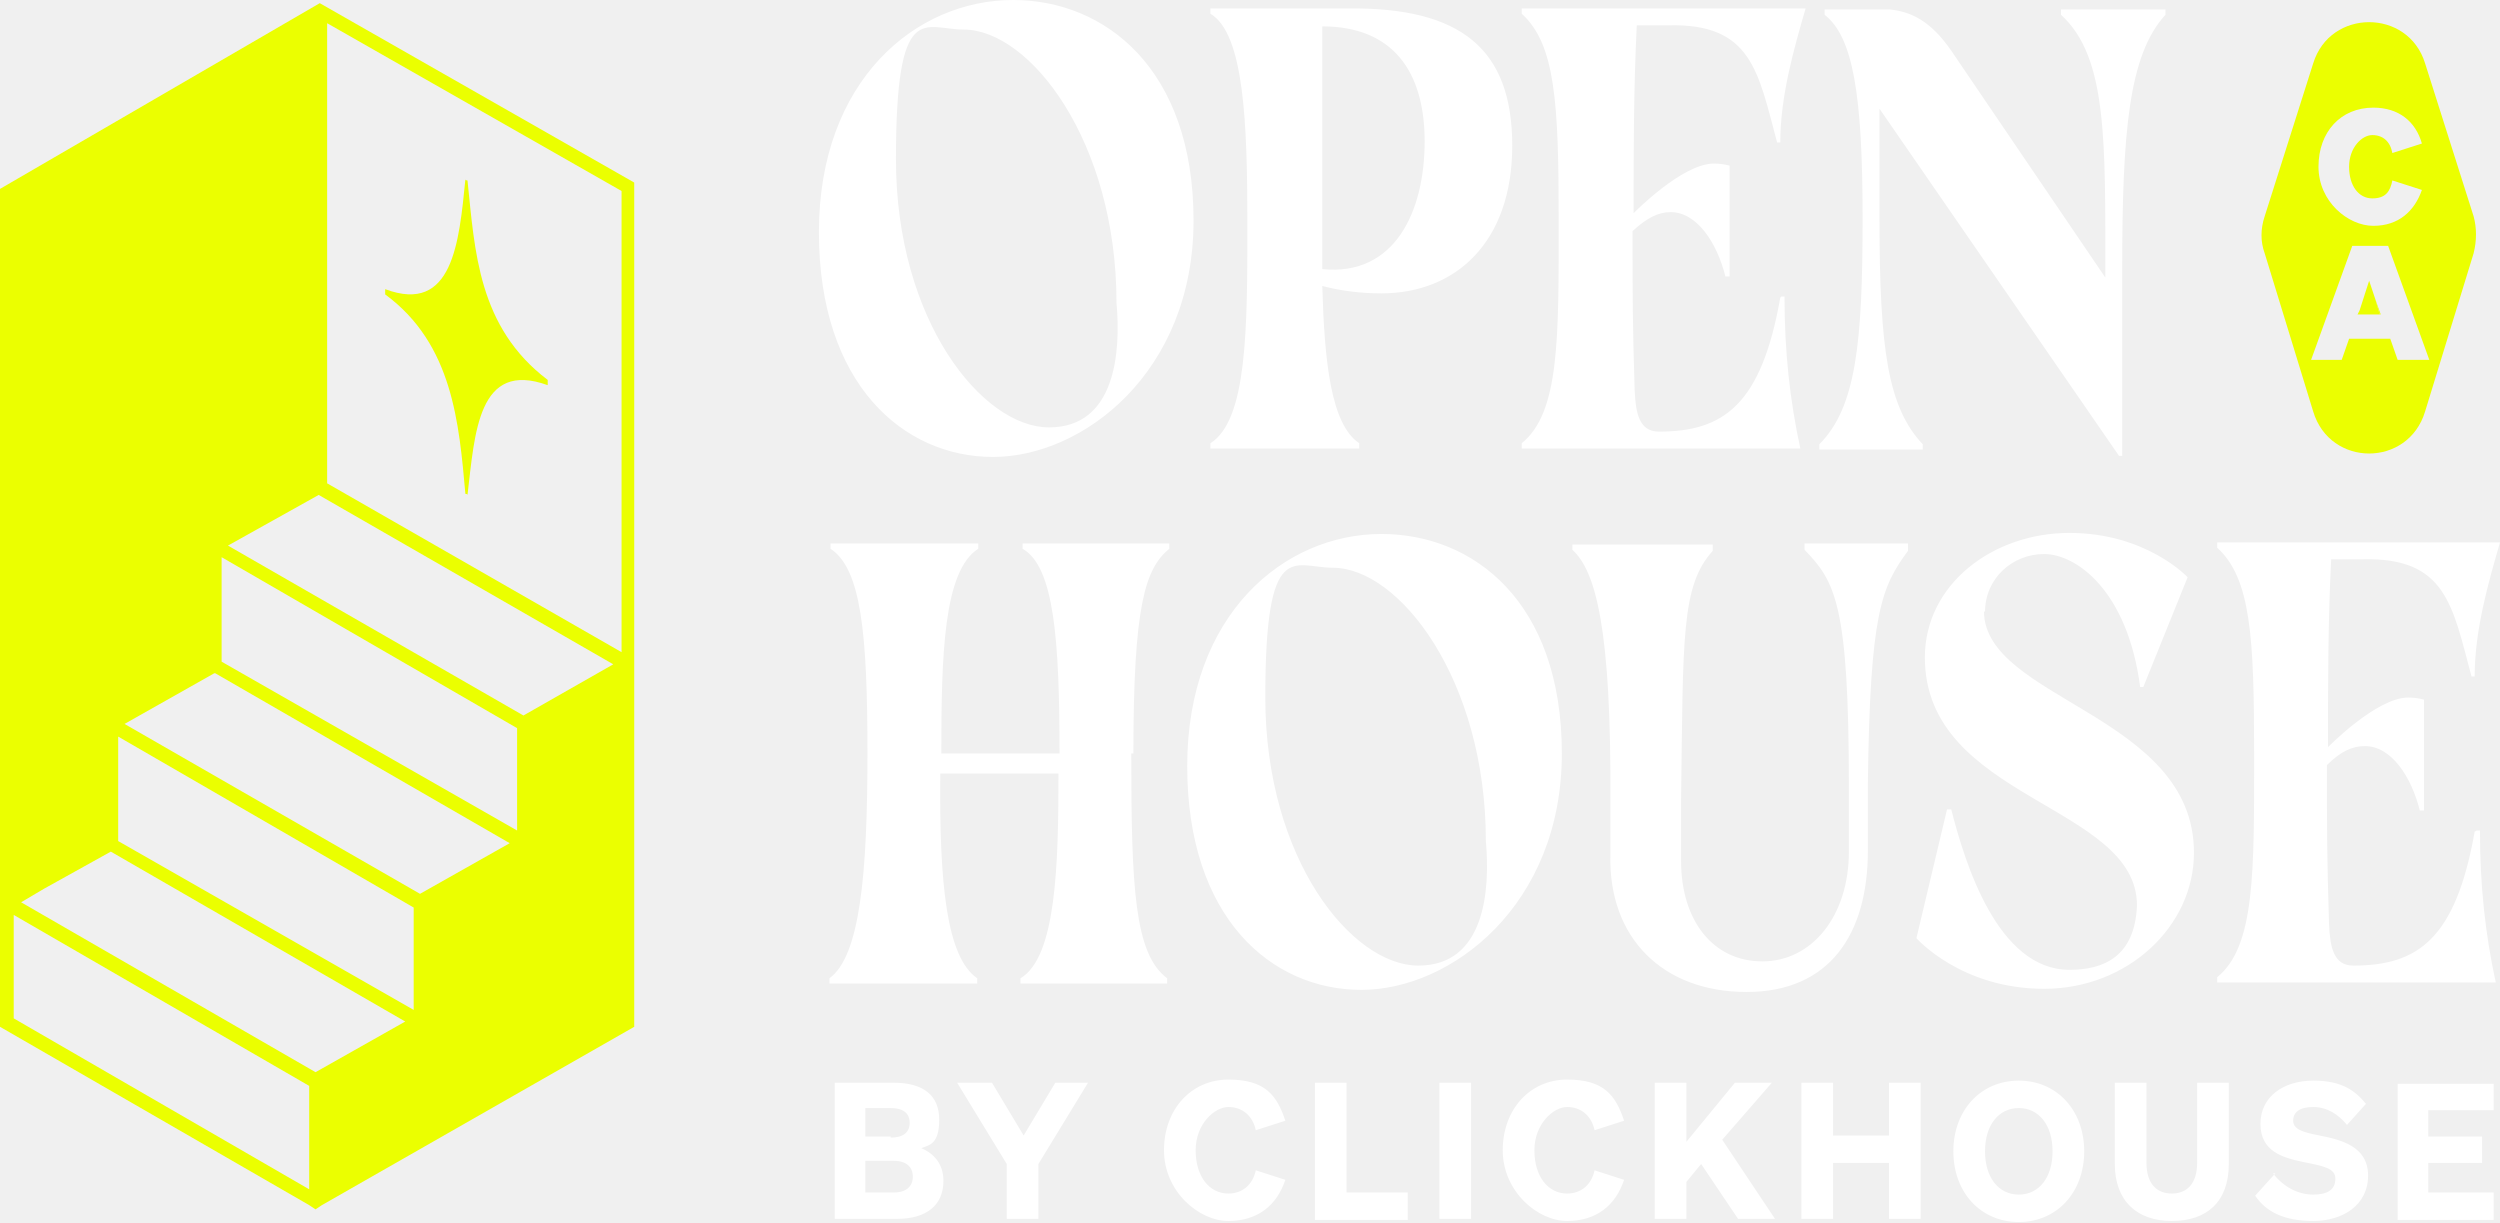
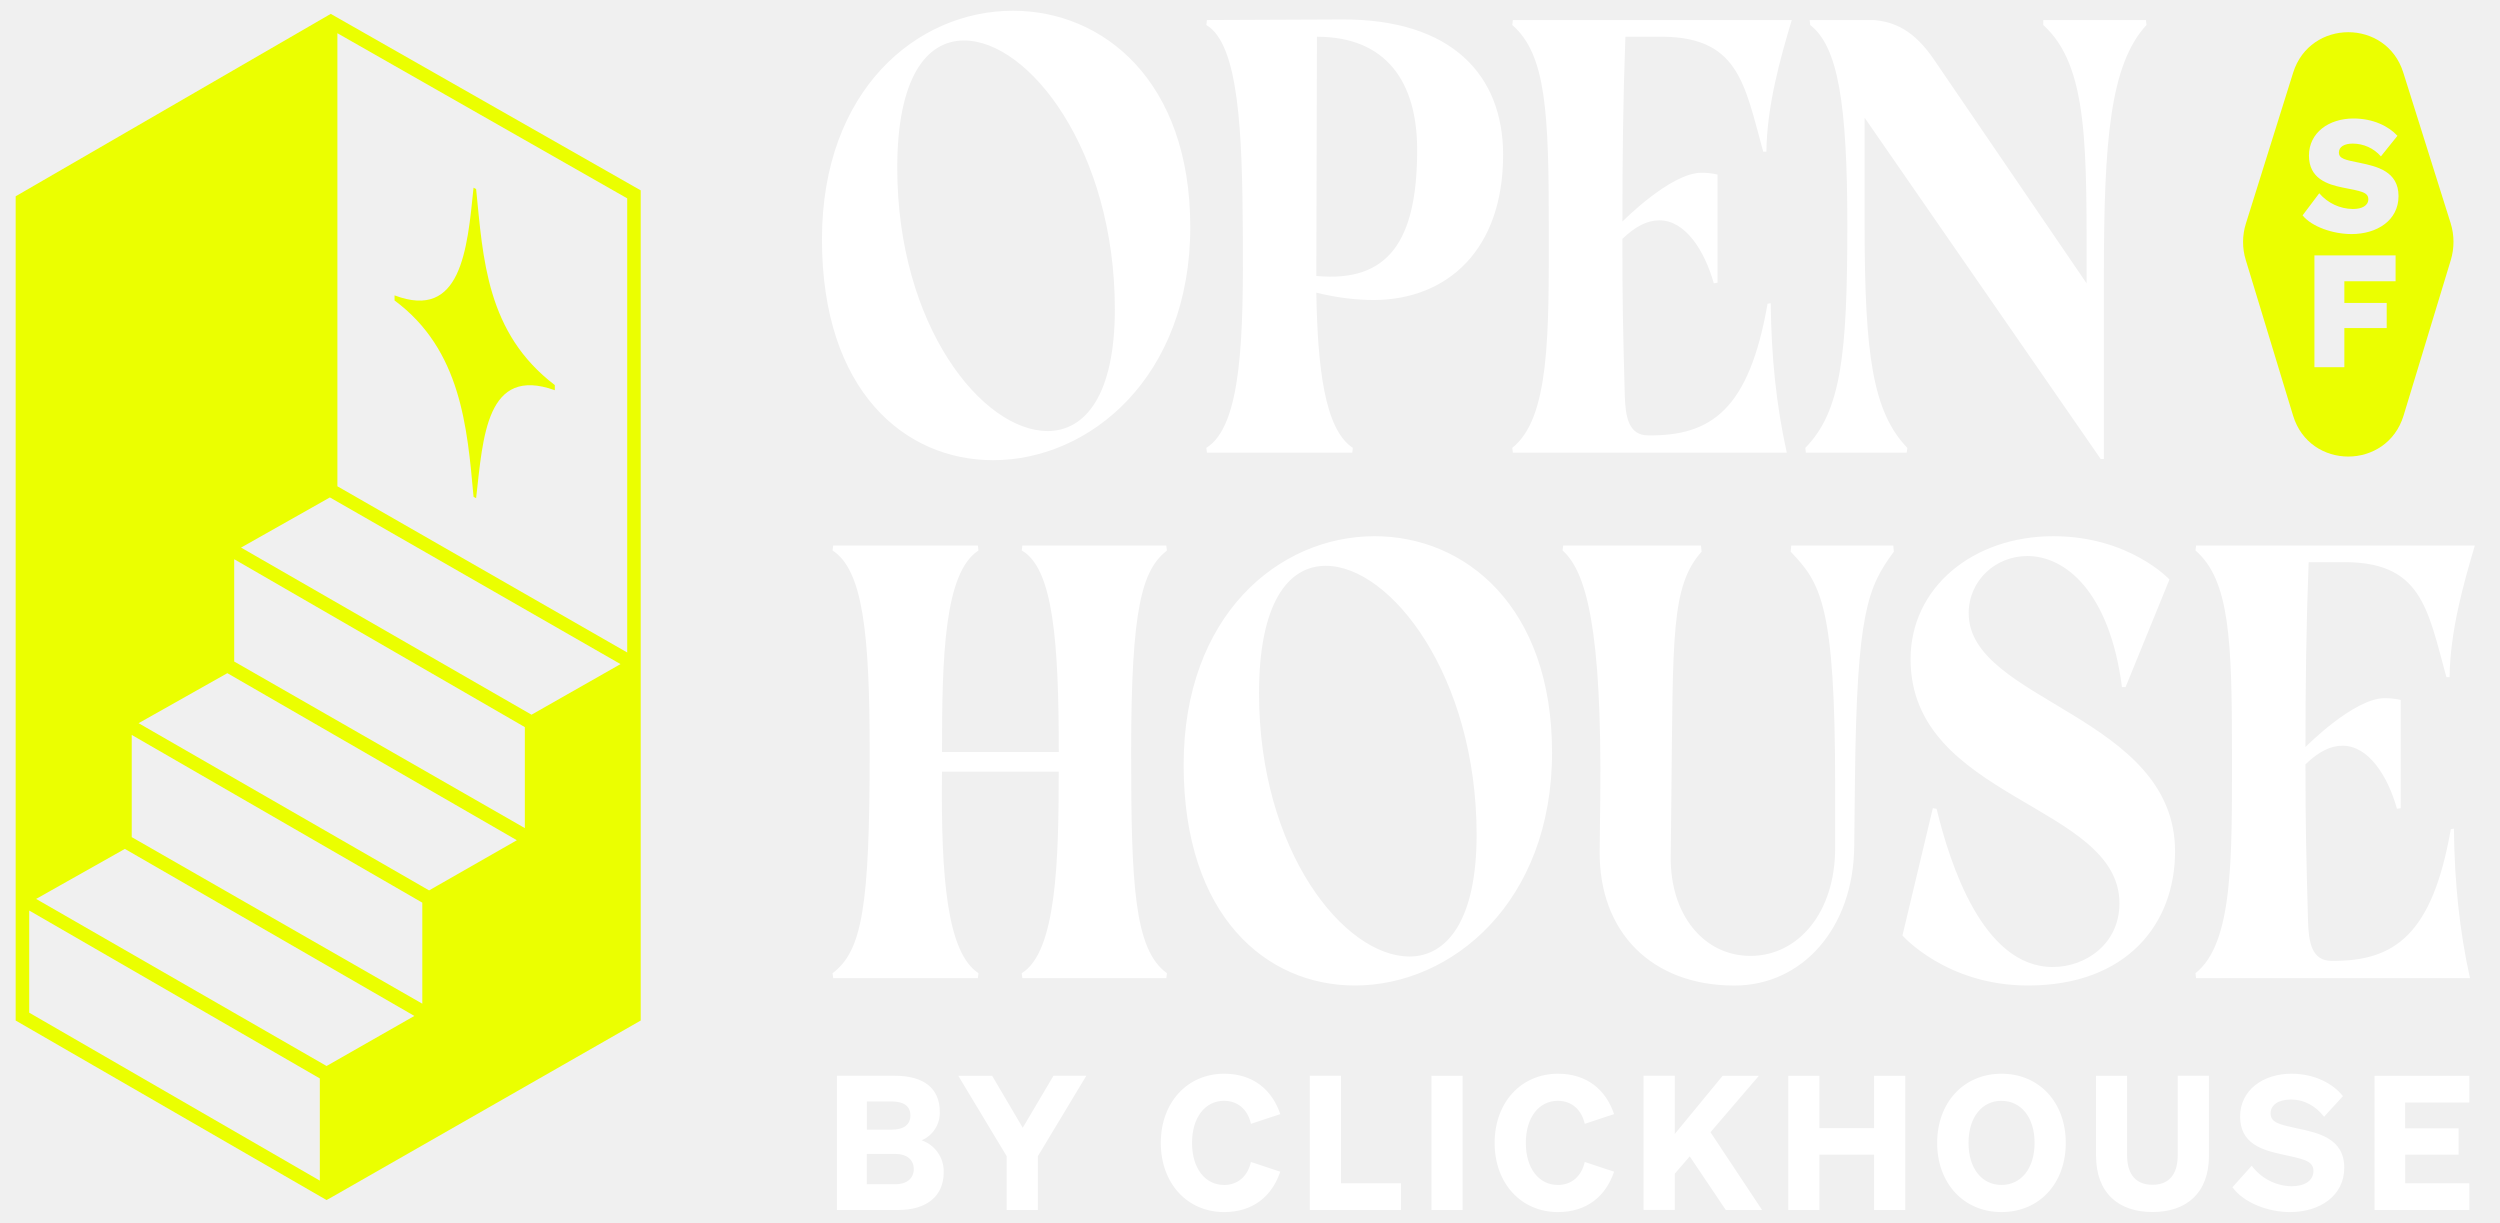
- <svg xmlns="http://www.w3.org/2000/svg" width="236.9" height="115.8" viewBox="0 0 236.9 115.8">
-   <g fill="none">
-     <path fill="#FFF" d="M96 0c-9.2 0-18.4 7.6-18.4 22s8 21.3 16.5 21.3 19-8 19-22.4C113.1 6.5 104.7 0 96 0Zm3.4 40.5c-6.3 0-14.5-10.1-14.5-25.4 0-15.3 2.7-12.3 6.4-12.3 6.3 0 14.5 10.6 14.5 25.9.423 4.699-.1 11.8-6.4 11.8ZM127.7.8h-13v.5c3.2 1.9 3.5 10.4 3.5 19.9 0 9.9 0 18.6-3.5 20.8v.5h14.1V42c-2.7-1.8-3.3-7.8-3.5-14.9 1.9.5 3.8.7 5.6.7 7 0 12.4-4.8 12.4-14S138.4.7 127.8.8h-.1Zm-2.4 24.7v-23c6.7 0 9.7 4.3 9.7 10.9 0 6.6-2.8 12.8-9.7 12.1Zm43.4 2.7c-1.8 10.2-5.4 12.7-11.5 12.7-1.9 0-2.2-1.8-2.3-3.9-.2-6.5-.2-8.8-.2-15.1 1.3-1.2 2.4-1.8 3.6-1.8 2.5 0 4.4 2.9 5.2 6.1h.4V15.7s-.6-.2-1.5-.2c-3 0-7.6 4.7-7.6 4.7 0-5.9 0-11.7.3-17.8h3c7.9-.2 8.5 4.4 10.3 11.1h.3c0-4.4 1.3-8.9 2.4-12.7h-26.9v.5c3.2 2.9 3.5 8.5 3.5 19.6 0 11.1.1 18.2-3.5 21.1v.5h26.4c-1-4.6-1.5-9.2-1.5-14.4h-.3l-.1.1ZM205.2.9h-9.9v.5c4.4 4 4.2 11.9 4.2 24.9L184.9 4.8c-2-2.9-3.9-3.7-5.8-3.9h-6.2v.5c2.7 2.1 3.6 7.6 3.6 19.3 0 11.7-.6 17.9-4.1 21.4v.5h9.8v-.5c-3.3-3.5-4.1-9-4.1-21.4V10.3l22.7 32.9h.3V25.6c0-13 .6-20.4 4.1-24.2V.9Zm-97.8 70.5c0-14 1.1-17.5 3.4-19.4v-.5H96.9v.5c3 1.7 3.5 8.7 3.5 19.4H89.2c0-9.3.2-17.3 3.5-19.4v-.5h-14v.5c2.9 1.9 3.5 8 3.5 19.4 0 11.4-.7 19.2-3.6 21.3v.5h14v-.5c-2.9-2-3.6-8.9-3.5-19.4h11.2c0 8.6-.2 17.4-3.6 19.4v.5h13.9v-.5c-3.1-2.3-3.4-8.6-3.4-21.3h.2Zm23.5-20.8c-9.2 0-18.4 7.6-18.4 22s8 21.2 16.5 21.2 19-8 19-22.4c0-14.4-8.4-20.8-17.1-20.8Zm3.5 40.9c-6.3 0-14.5-10.1-14.5-25.4 0-15.3 2.7-12.3 6.4-12.3 6.3 0 14.5 10.6 14.5 25.9.423 4.699-.1 11.8-6.4 11.8Zm46.4-40H171v.6c2.9 3 4.2 5.1 4.2 22.5v6.1c0 6.1-3.5 10.4-8.2 10.4-4.7 0-7.7-3.9-7.7-9.5v-5.9c.2-15.3 0-20.2 3-23.5v-.6H149v.5c2.2 2 3.7 7.4 3.6 23.9v5c-.2 7.9 5 13 12.9 13S177 88.5 177 80.6v-6.4c.2-16.2 1.3-18.6 3.8-22v-.7Zm7.3 6.5c0-3.2 2.6-5.5 5.6-5.5 3 0 7.9 3.4 9.1 12.6h.3l4.2-10.4s-3.9-4.2-11.2-4.2c-7.3 0-13.7 4.9-13.7 11.8 0 13.5 20.1 13.9 20.1 23.5-.2 4.893-3.2 6.1-6.4 6.1-6.8 0-9.9-10.1-11.2-15.2h-.4l-2.9 12.2s4.2 4.8 12.1 4.8c7.9 0 14.2-5.9 14.2-12.9 0-13.1-19.9-14.5-19.9-22.9l.1.1Zm46.4 20.8c-1.8 10.2-5.4 12.7-11.5 12.7-1.9 0-2.2-1.8-2.3-3.9-.2-6.5-.2-8.8-.2-15.1 1.3-1.3 2.4-1.8 3.6-1.8 2.5 0 4.4 2.9 5.2 6.1h.4V66.3s-.6-.2-1.5-.2c-3 0-7.6 4.7-7.6 4.7 0-6 0-11.7.3-17.8h3c7.9-.2 8.5 4.4 10.3 11.1h.3c0-4.4 1.3-8.9 2.4-12.7h-26.8v.5c3.2 2.9 3.5 8.5 3.5 19.6 0 11.1.1 18.2-3.5 21.1v.5h26.4c-1-4.6-1.5-9.2-1.5-14.4h-.3l-.2.1Z" />
-     <path fill="#EBFF00" d="M30.3.3 0 17.9v79.4l29.3 16.9.6.4.6-.4 29.6-16.9v-80L30.3.3ZM2 85.5l2.2-1.3 6.3-3.5 27.9 16.1-8.5 4.8L2 85.5Zm18.4-21.7 27.9 16.1-8.5 4.8-28-16.1 8.5-4.8h.1Zm-9.2 15.8v-9.8l28 16.2v9.7l-28-16v-.1Zm37.8-.9-28-16v-9.9L49 69v9.7Zm9.2-15.8-8.6 4.9-28-16.1 8.6-4.8 28 16.1v-.1Zm.7-44.8v43.7L31 45.8V2.2l27.9 15.9Zm-29.6 94.6-28-16.2v-9.8l28 16.2v9.8Z" />
-     <path fill="#EBFF00" d="M44.1 46.8s.2 0 .2.1c.7-5.9 1-12.8 7.6-10.4V36c-6.6-5-6.9-12.2-7.6-18.9 0 0-.2 0-.2-.1-.6 6-1.2 12.8-7.6 10.4v.5c6.4 4.7 7 12.2 7.6 18.9Zm181.5-17-.5-1.4.4 1.4h.1Zm-2.2 0 .2-.4-.2.4Z" />
-     <path fill="#EBFF00" d="M234.4 20.5 229.8 6c-1.6-5.2-9-5.2-10.6 0l-4.6 14.5c-.4 1.2-.4 2.4 0 3.5l4.6 15c1.6 5.3 9 5.3 10.6 0l4.6-15c.3-1.2.3-2.4 0-3.5Zm-9.5-10.3c2.4 0 4 1.3 4.6 3.4l-2.8.9c-.2-1.1-.9-1.7-1.9-1.7-1 0-2.2 1.2-2.2 3s.9 3 2.2 3c1.3 0 1.7-.7 1.9-1.7l2.8.9c-.7 2-2.2 3.4-4.6 3.4-2.4 0-5.2-2.3-5.2-5.6s2.1-5.6 5.2-5.6Zm2.3 23.9-.7-2h-3.9l-.7 2H219l3.9-10.8h3.4l3.9 10.8h-3Z" />
-     <path fill="#EBFF00" d="m225.1 28.4-.6-1.8-.9 2.8-.2.4h2.1z" />
-     <path fill="#FFF" d="M79.1 102.6h5.6c2.8 0 4.3 1.2 4.3 3.5s-.9 2.4-1.7 2.7c1.2.5 2.1 1.5 2.1 3.1 0 2.3-1.6 3.6-4.4 3.6h-5.9v-12.9Zm5.3 5.2c1.2 0 1.8-.5 1.8-1.4 0-.9-.6-1.4-1.8-1.4H82v2.7h2.4v.1ZM82 113h2.7c1.2 0 1.8-.6 1.8-1.5s-.6-1.5-1.8-1.5H82v3Zm17.9-10.4h3.2l-4.7 7.7v5.2h-3v-5.2l-4.7-7.7H94l3 5 3-5h-.1Zm16.5 10.5c1.3 0 2.3-.8 2.6-2.2l2.8.9c-.8 2.4-2.6 3.9-5.4 3.9-2.8 0-6.1-2.8-6.1-6.7 0-3.9 2.6-6.7 6.1-6.7 3.5 0 4.6 1.5 5.4 3.9l-2.8.9c-.3-1.4-1.3-2.2-2.6-2.2s-3.1 1.6-3.1 4.1c0 2.5 1.3 4.1 3.1 4.1Zm8.2-10.5h3V113h5.8v2.6h-8.8v-13Zm14.8 12.9h-3v-12.9h3v12.9Zm9.1-2.4c1.3 0 2.3-.8 2.6-2.2l2.8.9c-.8 2.4-2.6 3.9-5.4 3.9-2.8 0-6.1-2.8-6.1-6.7 0-3.9 2.6-6.7 6.1-6.7 3.5 0 4.6 1.5 5.4 3.9l-2.8.9c-.3-1.4-1.3-2.2-2.6-2.2s-3.1 1.6-3.1 4.1c0 2.5 1.3 4.1 3.1 4.1Zm11.3-4.9 4.6-5.6h3.5l-4.7 5.4 5 7.5h-3.5l-3.5-5.2-1.4 1.7v3.5h-3v-12.9h3v5.6Zm22.2-5.6v12.9h-3v-5.3h-5.3v5.3h-3v-12.9h3v5h5.3v-5h3Zm9.3-.2c3.6 0 6.2 2.8 6.2 6.7 0 3.9-2.6 6.7-6.2 6.7s-6.2-2.8-6.2-6.7c0-3.9 2.6-6.7 6.2-6.7Zm0 2.6c-1.9 0-3.2 1.6-3.2 4.1 0 2.5 1.3 4.1 3.2 4.1 1.9 0 3.2-1.6 3.2-4.1 0-2.5-1.3-4.1-3.2-4.1Zm9.1 5.3v-7.7h3v7.6c0 2 1 2.9 2.4 2.9s2.4-.9 2.4-2.9v-7.6h3v7.7c0 3.6-2.1 5.4-5.4 5.4-3.3 0-5.4-1.9-5.4-5.4Zm15 .9c1 1.3 2.4 2 3.8 2s2.1-.5 2.1-1.5-1.1-1.2-3.1-1.6c-1.9-.4-4-1-4-3.6s2.2-4.1 5-4.1 4 1 5 2.2l-1.8 2c-.8-1-1.9-1.7-3.2-1.7-1.3 0-1.9.5-1.9 1.3s.9 1.1 2.5 1.4c2 .4 4.6 1 4.6 3.8s-2.4 4.3-5.2 4.3c-2.8 0-4.5-.9-5.5-2.4l1.9-2.1h-.2Zm20.9-8.6v2.6h-6.2v2.5h5.1v2.5h-5.1v2.8h6.2v2.6h-9.1v-12.9h9.1v-.1Z" />
-   </g>
+ <svg xmlns="http://www.w3.org/2000/svg" id="Layer_1" version="1.1" viewBox="0 0 553.8 270.88">
+   <defs>
+     <style>
+       .st0{fill:#ebff00}.st1{fill:#fff}
+     </style>
+   </defs>
+   <path d="M224.38 2.38c-21.23 0-42.3 17.54-42.3 50.66 0 33.56 18.34 48.9 37.91 48.9 21.5 0 43.68-18.48 43.68-51.63 0-32.45-19.31-47.93-39.29-47.93Zm7.66 93.1c-14.38 0-33.28-23.26-33.28-58.31 0-19.71 6.32-28.2 14.8-28.2 14.38 0 33.4 24.37 33.4 59.55 0 18.77-6.43 26.97-14.92 26.97Zm65.18-91.17-29.86.13-.13 1.1c7.25 4.26 7.95 23.97 8.08 45.87.14 22.73-.13 42.87-8.08 47.8l.13 1.07h32.19l.13-1.07c-6.3-4.13-7.8-17.94-8.09-34.38 4.4 1.1 8.79 1.63 12.88 1.63 16.15-.13 28.5-11.09 28.5-32.16 0-17.67-11.39-30.12-35.75-29.99Zm-5.63 56.82.14-52.99c15.34 0 22.2 9.99 22.2 25.06 0 20.27-6.43 29.43-22.34 27.93Zm99.96 6.16c-4.1 23.43-12.45 29.3-26.43 29.16-4.36 0-5.06-4.1-5.2-8.89-.4-14.91-.53-20.27-.53-34.65 3-2.86 5.6-4.1 8.2-4.1 5.75 0 10.01 6.7 12.05 13.95l.83-.13V38.67s-1.37-.4-3.57-.4c-6.85 0-17.5 10.81-17.5 10.81 0-13.68.13-26.83.66-40.94h6.86c18.2-.4 19.44 10.15 23.67 25.46h.7c.13-10.12 3-20.4 5.62-29.16h-61.78l-.13 1.1c7.55 6.56 8.09 19.58 8.09 45.18 0 23.16.26 41.9-8.1 48.49l.14 1.07h60.68c-2.33-10.52-3.43-21.2-3.56-33.12l-.7.13Zm83.81-62.85h-22.73v1.1c10.12 9.19 9.59 27.26 9.59 57.22l-33.69-49.4c-4.52-6.72-8.89-8.51-13.41-8.92h-14.25l.13 1.1c6.16 4.8 8.22 17.38 8.22 44.37 0 28.6-1.36 41.21-9.31 49.3l.13 1.07h22.33l.14-1.07c-7.66-7.95-9.46-20.7-9.46-49.16V26.08l52.3 75.6h.7V61.12c0-29.99 1.36-46.83 9.45-55.59l-.14-1.1ZM250.57 166.58c0-32.19 2.46-40.27 7.93-44.64l-.14-1.1h-31.89l-.13 1.1c6.96 3.96 8.2 20.11 8.2 44.64h-25.87c0-21.37.53-39.71 8.08-44.64l-.13-1.1h-32.05l-.14 1.1c6.72 4.37 8.22 18.34 8.22 44.64 0 34.22-1.66 44.07-8.22 49l.14 1.1h32.05l.13-1.1c-6.85-4.53-8.35-20.54-8.08-44.64h25.86c0 19.87-.53 39.98-8.2 44.64l.14 1.1h31.9l.13-1.1c-7.26-5.2-7.93-19.7-7.93-49Zm53.93-47.8c-21.2 0-42.3 17.51-42.3 50.66 0 33.56 18.36 48.87 37.94 48.87 21.5 0 43.67-18.47 43.67-51.6 0-32.45-19.3-47.93-39.31-47.93Zm7.69 93.1c-14.38 0-33.29-23.26-33.29-58.32 0-19.73 6.3-28.22 14.78-28.22 14.38 0 33.42 24.4 33.42 59.58 0 18.74-6.43 26.97-14.91 26.97Zm107.21-91.04h-22.6l-.13 1.37c6.69 6.99 9.85 11.78 9.85 51.76v13.95c0 14.11-8.09 23.83-18.77 23.83-10.26 0-17.78-9.05-17.65-21.9l.14-13.55c.4-35.21-.14-46.43 6.7-54.1l-.14-1.36h-30.53l-.13 1.1c5.2 4.63 8.75 17.11 8.35 54.9l-.13 11.48c-.27 18.24 11.62 30 29.83 30 15.07 0 26.43-12.73 26.56-30.94l.16-14.64c.4-37.25 2.87-42.74 8.62-50.53l-.13-1.37Zm16.7 15.06c0-7.4 6.03-12.73 13-12.73 8.35 0 18.2 7.8 20.96 29.03h.8l9.72-23.83s-8.89-9.59-25.73-9.59c-17.8 0-31.62 11.36-31.62 27.23 0 31.1 46.27 32.06 46.27 54.1 0 8.91-7.4 14.1-14.78 14.1-15.61 0-22.87-23.26-25.73-35.05l-.83-.13-6.73 28.2s9.72 11.08 27.8 11.08c21.93 0 32.59-13.68 32.59-29.7 0-30.12-45.71-33.28-45.71-52.72Zm106.8 47.79c-4.1 23.4-12.46 29.3-26.43 29.16-4.37 0-5.07-4.12-5.2-8.92-.4-14.91-.56-20.24-.56-34.62 3.02-2.9 5.62-4.12 8.22-4.12 5.76 0 10.01 6.72 12.05 13.97l.83-.13v-23.97s-1.37-.4-3.56-.4c-6.86 0-17.54 10.82-17.54 10.82 0-13.7.16-26.86.7-40.94h6.85c18.2-.43 19.44 10.12 23.67 25.46h.7c.13-10.15 3-20.4 5.6-29.16h-61.75l-.14 1.1c7.55 6.56 8.09 19.58 8.09 45.17 0 23.14.27 41.91-8.09 48.47l.14 1.1h60.67c-2.33-10.55-3.43-21.24-3.56-33.13l-.7.14Z" class="st1" />
+   <path d="M73.25 3.08 3.47 43.48v182.59l67.37 38.9 1.5.86 1.49-.83 68.1-38.93V42.17L73.26 3.07ZM8 199.13l5.16-2.91 14.5-8.17 64.13 37-19.45 11.09L8 199.13Zm42.36-50.01 64.13 37.01-19.44 11.11L30.7 160.2l19.66-11.08Zm-21.18 36.32V162.8l64.37 37.16v22.38l-64.37-36.9Zm87.08-2-64.38-36.9v-22.66l64.38 37.19v22.37Zm21.18-36.32-19.7 11.2L53.4 121.3l19.68-11.11 64.37 36.92h-.01Zm1.5-103.18v100.6l-64.2-36.82V7.36l64.2 36.58Zm-68.1 217.59-64.37-37.2V201.7l64.38 37.2v22.64Z" class="st0" />
+   <path d="M104.9 110.05c.17.08.35.22.57.3 1.55-13.69 2.27-29.35 17.43-23.91V85.3c-15.16-11.54-15.88-27.98-17.43-43.43-.22-.08-.4-.22-.57-.3-1.39 13.77-2.75 29.46-17.5 23.86v1.13c14.75 10.92 16.11 28.14 17.5 43.48Z" class="st0" />
+   <path d="M185.4 238.3h12.8c6.5 0 9.98 2.82 9.98 8a6.6 6.6 0 0 1-4.02 6.3 7.27 7.27 0 0 1 4.89 7.08c0 5.26-3.73 8.36-10.1 8.36H185.4v-29.73Zm12.1 11.94c2.68 0 4.17-1.08 4.17-3.15s-1.49-3.1-4.18-3.1h-5.46v6.25h5.46Zm-5.47 12.09h6.29c2.65 0 4.1-1.37 4.1-3.36s-1.45-3.35-4.1-3.35h-6.3v6.7Zm41.32-24.03h7.29l-10.73 17.82v11.92H223v-11.92l-10.72-17.81h7.5l6.78 11.51 6.8-11.51Zm37.79 24.2c3.07 0 5.26-1.95 5.96-5.1l6.5 2.15c-1.81 5.43-6.04 8.95-12.42 8.95-8.15 0-14.04-6.34-14.04-15.32s5.89-15.33 14.04-15.33c6.38 0 10.6 3.52 12.43 8.95l-6.5 2.15c-.7-3.15-2.9-5.1-5.97-5.1-4.14 0-7.08 3.65-7.08 9.33s2.94 9.31 7.08 9.31Zm19-24.2h6.92v23.82h13.29v5.92h-20.2v-29.73ZM324 268.04h-6.9v-29.73h6.9v29.73Zm21.08-5.54c3.07 0 5.26-1.95 5.97-5.1l6.5 2.15c-1.82 5.43-6.05 8.95-12.42 8.95-8.16 0-14.04-6.34-14.04-15.32s5.88-15.33 14.04-15.33c6.37 0 10.6 3.52 12.42 8.95l-6.5 2.15c-.7-3.15-2.9-5.1-5.97-5.1-4.14 0-7.08 3.65-7.08 9.33s2.94 9.31 7.08 9.31ZM371 251.19l10.6-12.88h8.03l-10.72 12.5 11.43 17.23h-8.04l-7.99-11.88L371 260v8.03h-6.92V238.3H371v12.88Zm51.05-12.89v29.74h-6.91v-12.26h-12.1v12.26h-6.91v-29.73h6.91v11.6h12.1v-11.6h6.91Zm21.32-.45c8.36 0 14.24 6.34 14.24 15.33s-5.88 15.32-14.24 15.32c-8.33 0-14.25-6.34-14.25-15.32s5.92-15.33 14.25-15.33Zm0 6c-4.3 0-7.3 3.61-7.3 9.33s3 9.31 7.3 9.31 7.33-3.6 7.33-9.31-3.03-9.32-7.33-9.32Zm20.94 12.18v-17.72h6.88v17.56c0 4.6 2.23 6.58 5.63 6.58s5.59-1.99 5.59-6.58V238.3h6.92v17.72c0 8.2-4.93 12.47-12.51 12.47s-12.5-4.27-12.5-12.47Zm34.49 2.2a11.25 11.25 0 0 0 8.78 4.55c2.86 0 4.89-1.16 4.89-3.4 0-2.35-2.53-2.68-7.04-3.68-4.4-.95-9.2-2.4-9.2-8.36 0-5.84 5.05-9.49 11.39-9.49 5.13 0 9.2 2.2 11.39 4.97l-4.18 4.56c-1.83-2.32-4.27-3.81-7.42-3.81-2.6 0-4.43 1.16-4.43 3.06 0 2.07 2.03 2.49 5.84 3.32 4.68.99 10.48 2.19 10.48 8.73 0 6.22-5.43 9.82-12.01 9.82-4.93 0-10.31-2.11-12.76-5.5l4.27-4.77ZM547 238.3v5.93h-14.21v5.72h11.84v5.83H532.8v6.34H547v5.92h-21v-29.73h21Z" class="st1" />
+   <path d="m542.88 49.48-10.5-33.39c-3.72-11.94-20.64-11.94-24.4 0l-10.46 33.4a13.62 13.62 0 0 0-.03 8.13l10.47 34.44c3.67 12.1 20.78 12.1 24.48 0l10.46-34.44c.8-2.65.8-5.49-.02-8.14ZM530.67 62.3h-11.35v4.8h9.38v5.58h-9.38v8.66h-6.63V56.57h17.98v5.73Zm-9.77-10.45c-4.03 0-8.76-1.58-10.83-4.14l3.69-4.9a9.98 9.98 0 0 0 7.42 3.49c2.07 0 3.45-.76 3.45-2.17 0-1.6-1.76-1.8-5.56-2.56-3.62-.72-7.59-2.07-7.59-7.1 0-5.07 4.38-8.22 9.87-8.22 4.35 0 7.76 1.7 9.73 3.83l-3.66 4.56a8.3 8.3 0 0 0-6.24-2.83c-1.83 0-3.07.69-3.07 1.97 0 1.41 1.51 1.65 4.52 2.27 3.86.8 8.69 1.87 8.69 7.39 0 5.34-4.7 8.41-10.42 8.41Z" class="st0" />
</svg>
